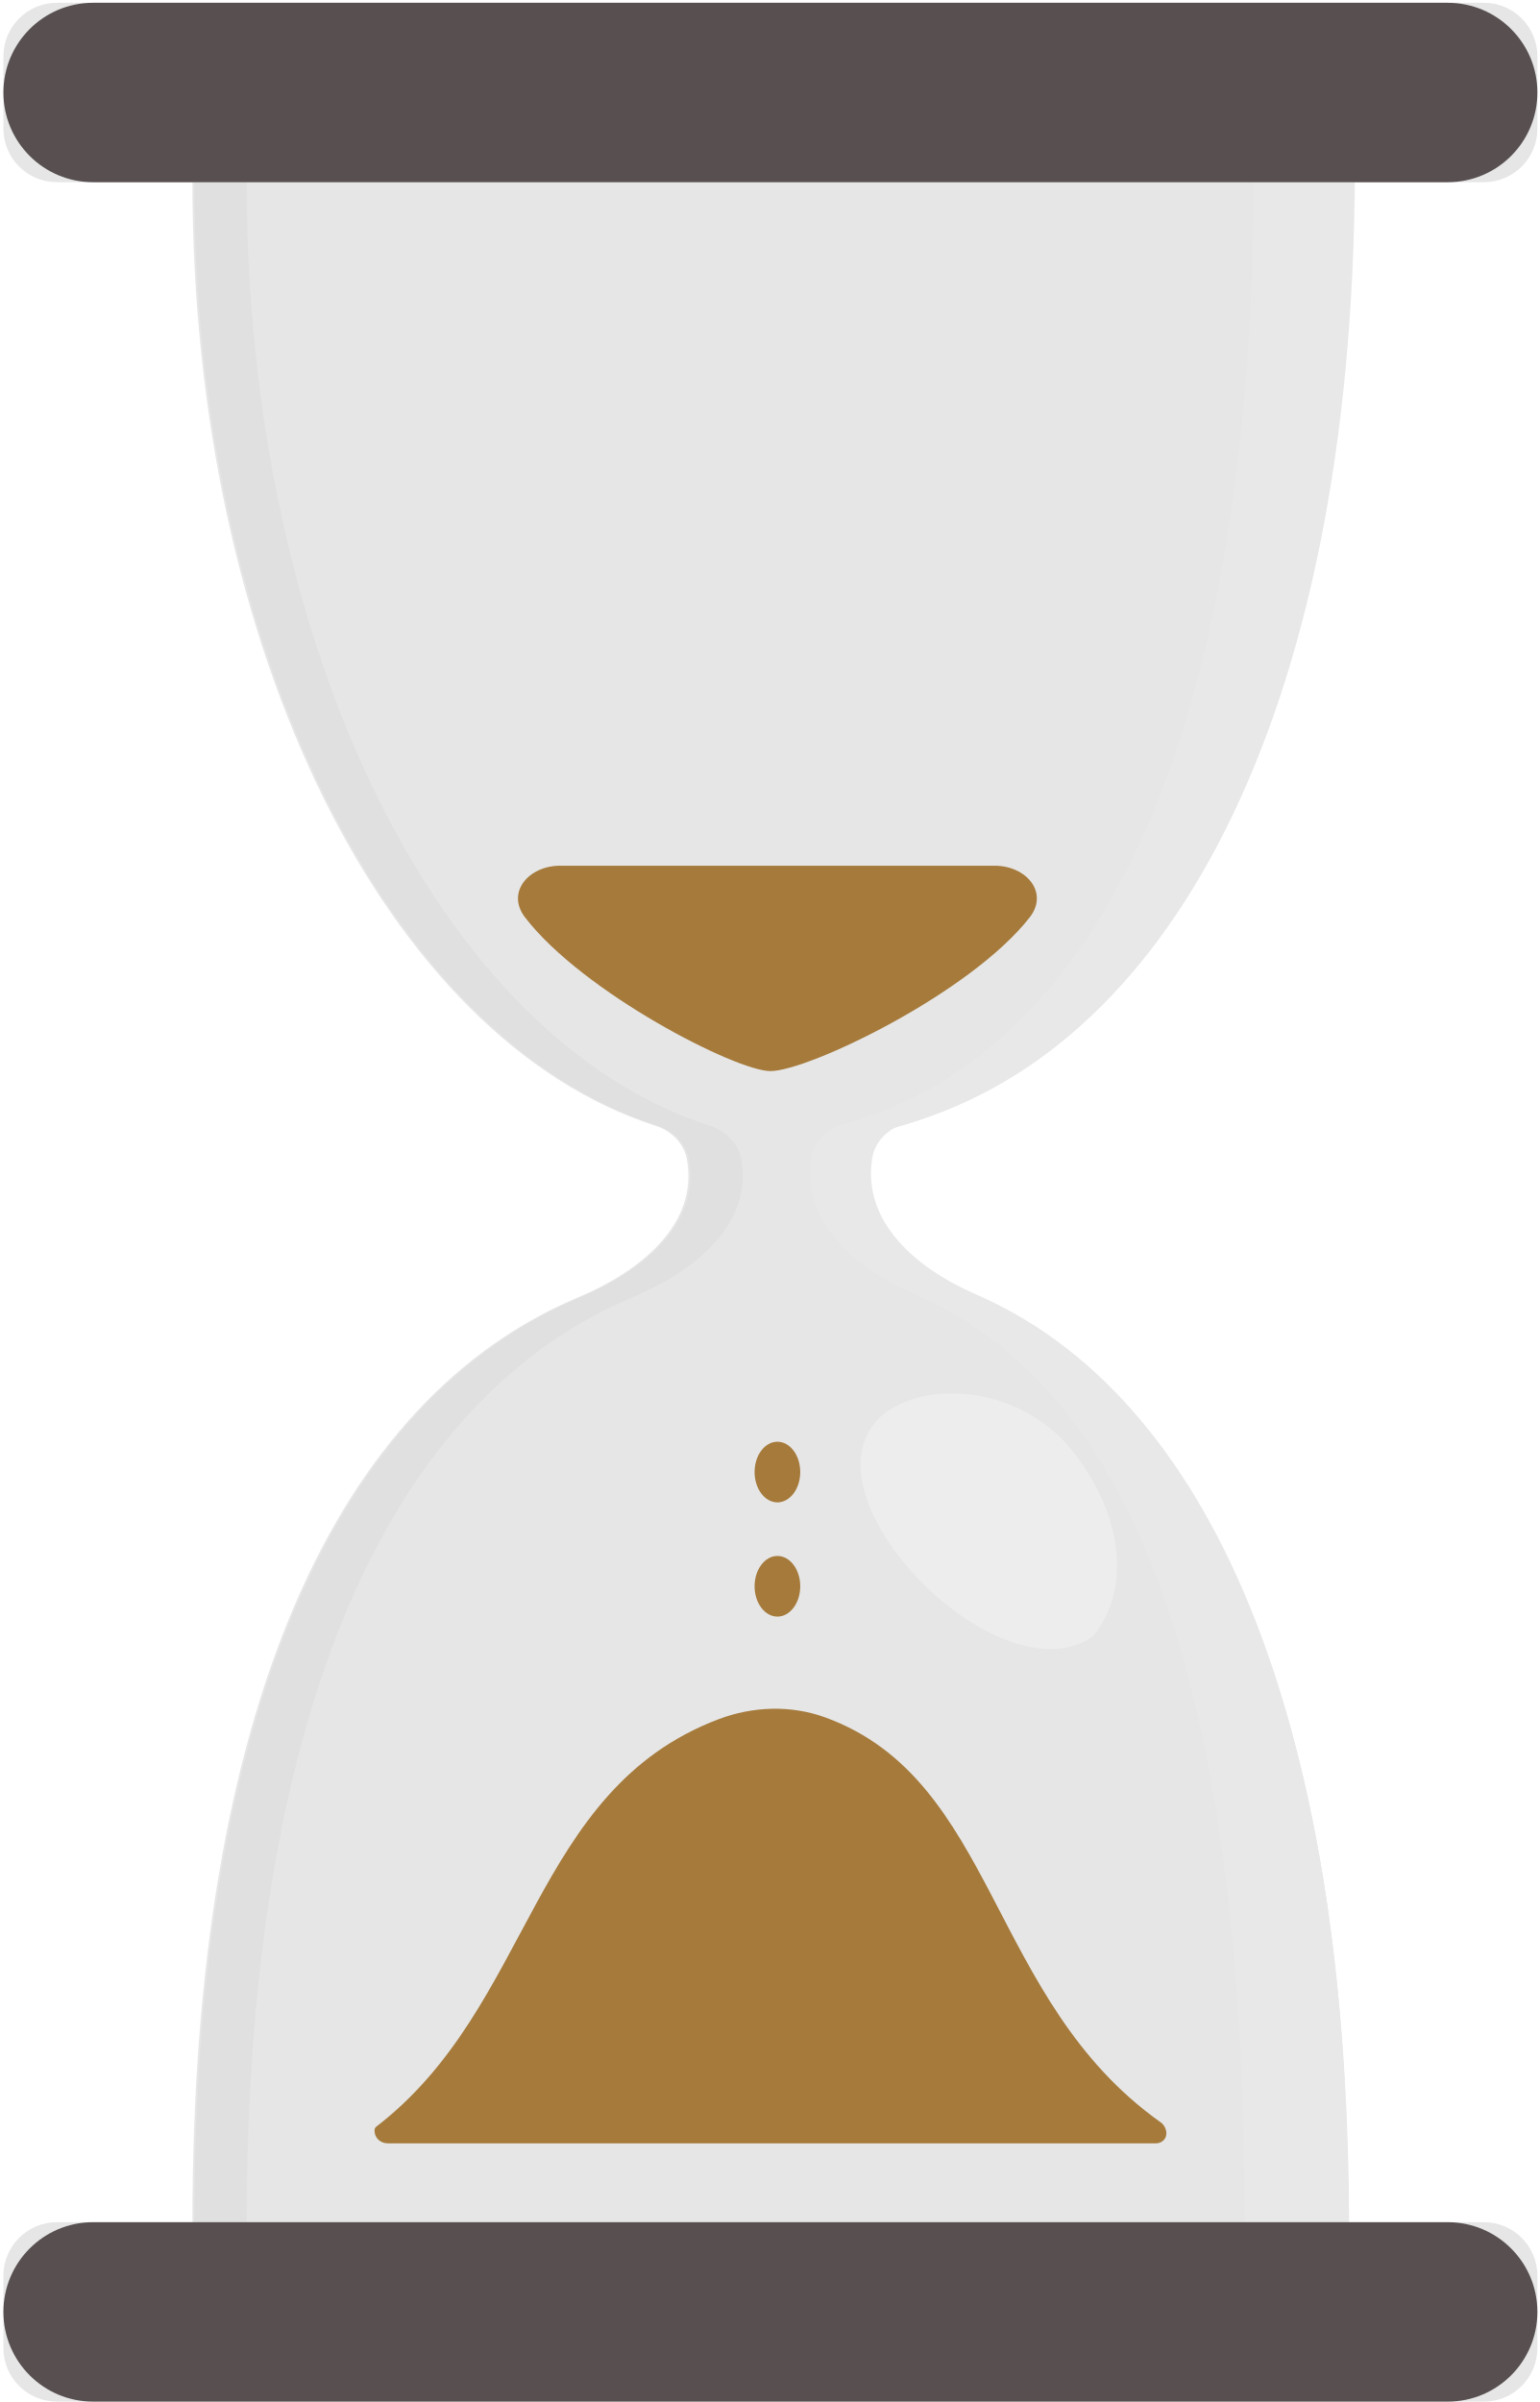
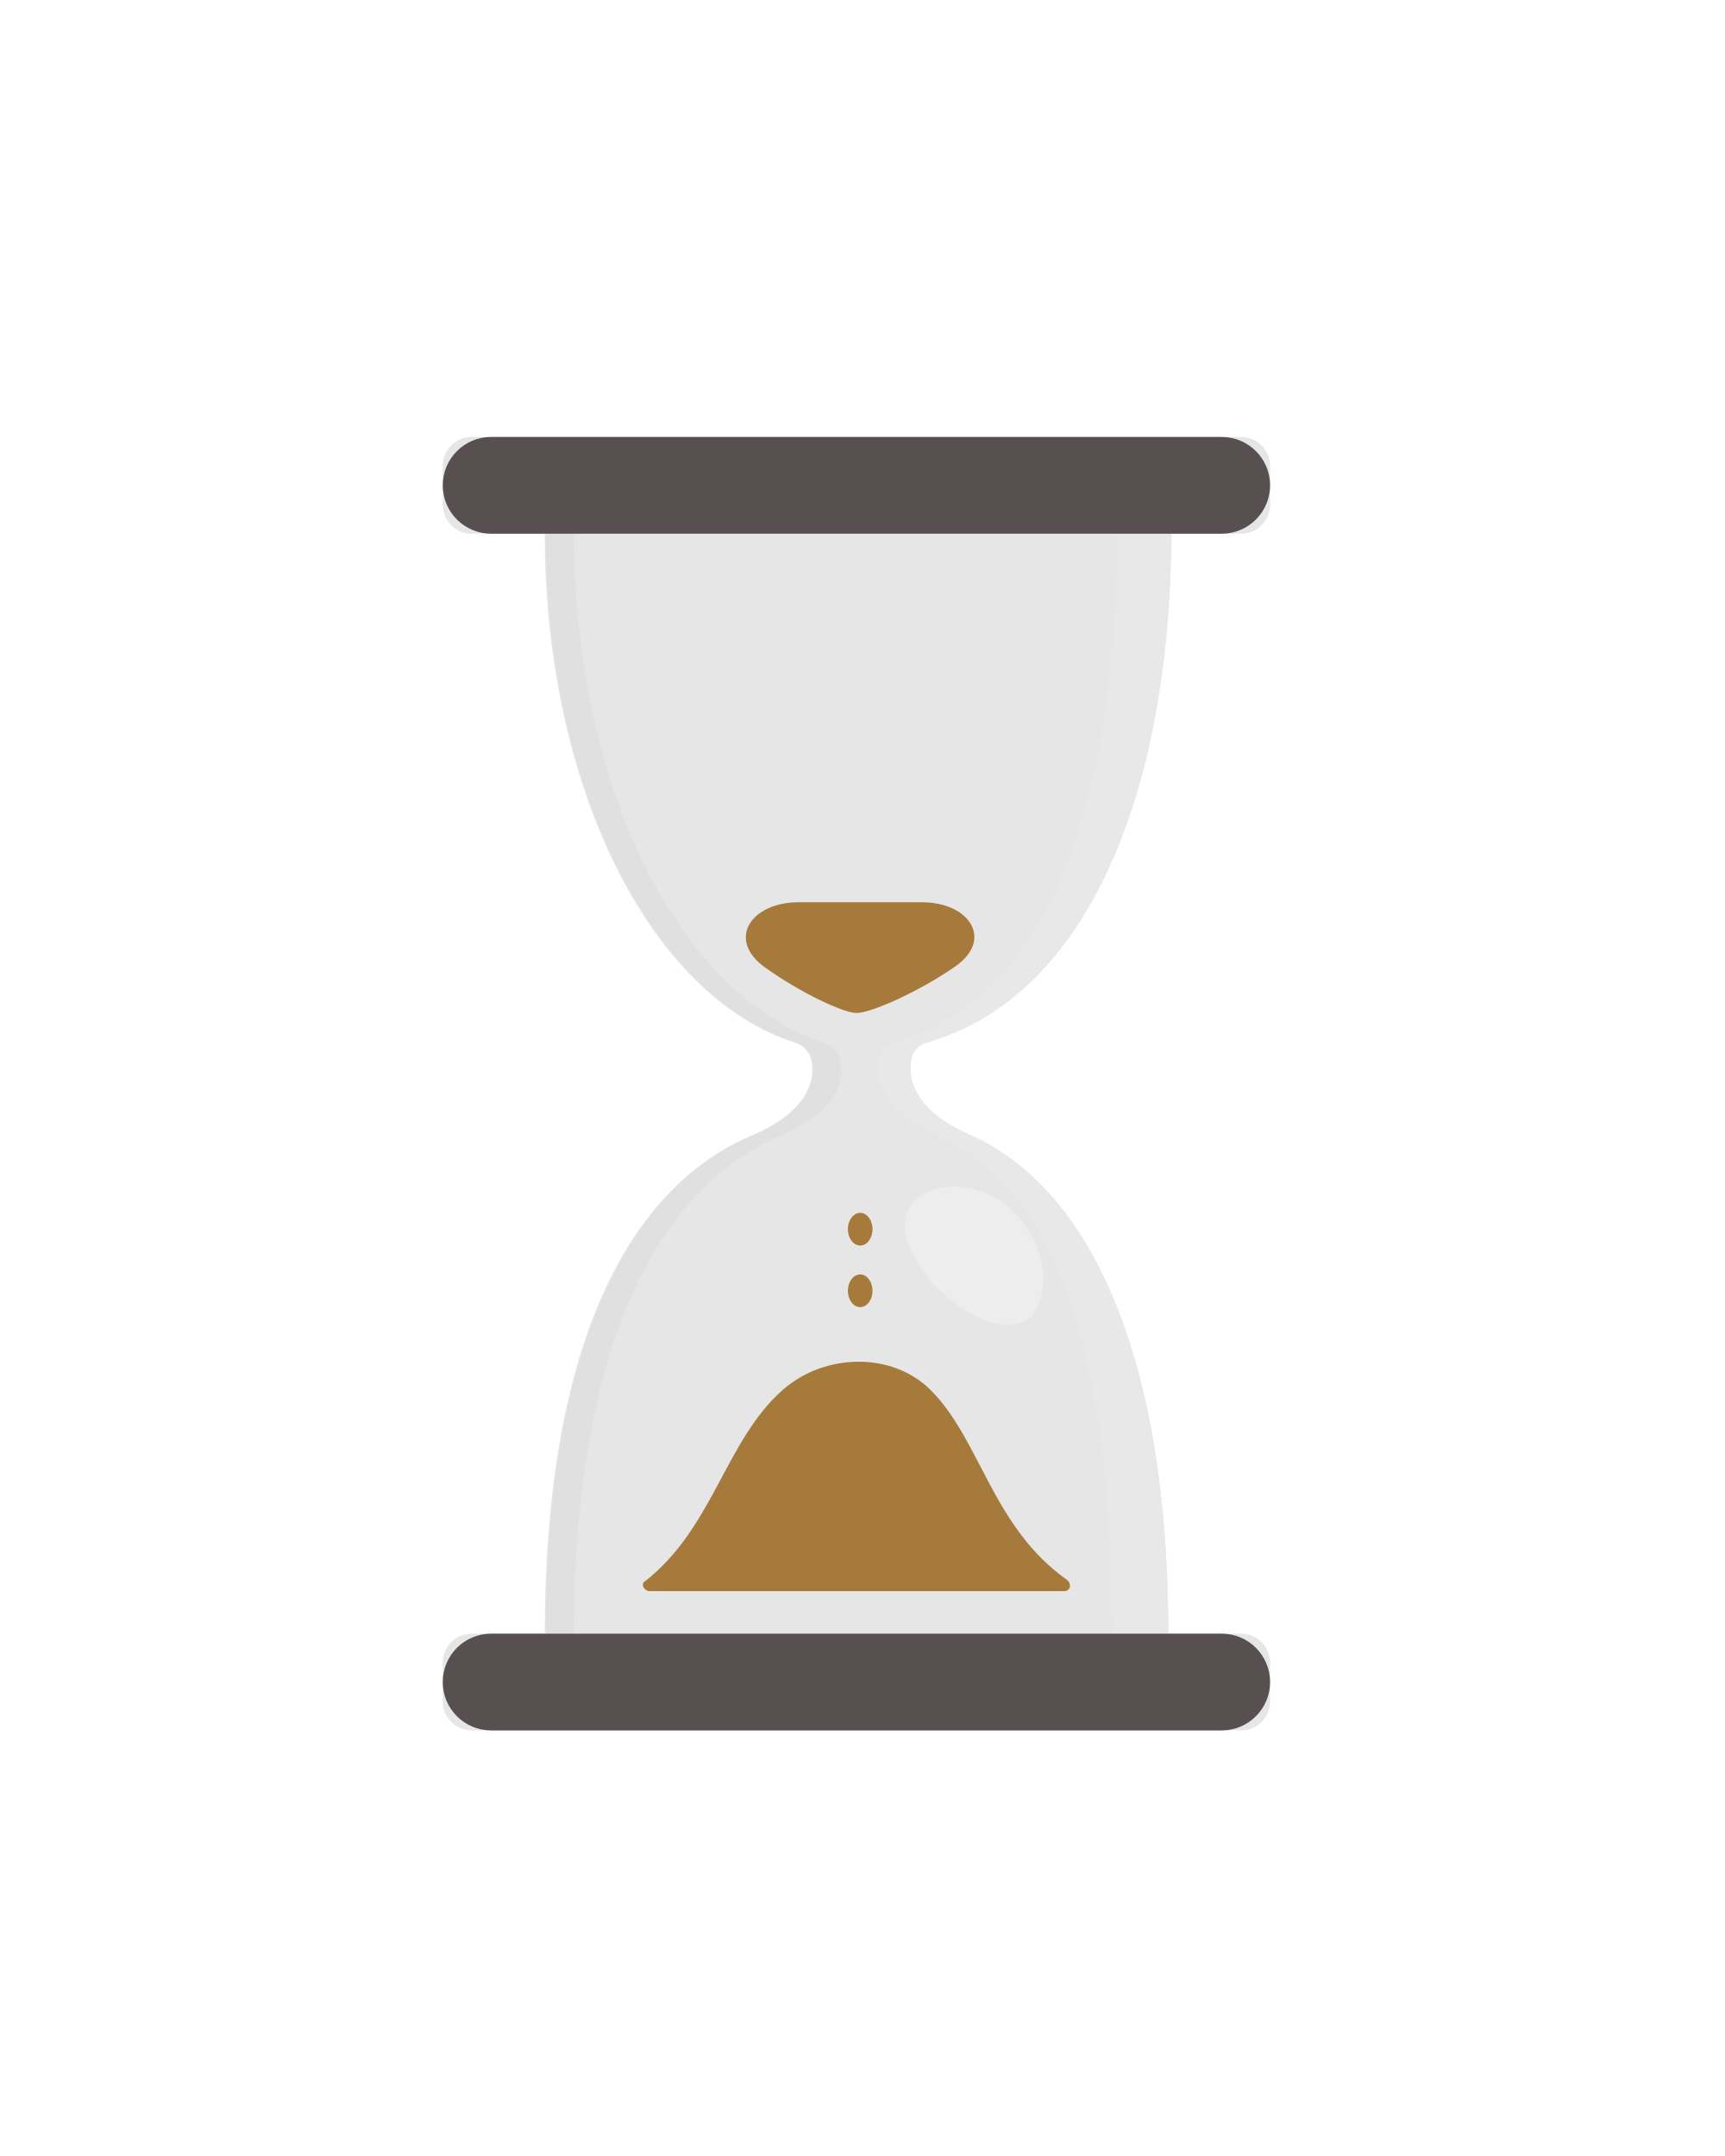
- <svg xmlns="http://www.w3.org/2000/svg" width="405" height="632" viewBox="0 0 405 632" fill="none">
-   <path d="M14.98 0.732C7.201 0.732 0.895 7.038 0.895 14.817V33.857C0.895 41.636 7.201 47.942 14.98 47.942H50.634C50.634 170.922 101.567 273.412 172.607 296.246C176.616 297.535 179.993 300.872 180.745 305.016V305.016C183.874 322.267 168.289 334.569 152.123 341.354C88.825 367.923 50.634 448.982 50.634 584.688H14.98C7.201 584.688 0.895 590.994 0.895 598.773V617.812C0.895 625.591 7.201 631.897 14.98 631.897H390.469C398.248 631.897 404.554 625.591 404.554 617.812V598.773C404.554 590.994 398.248 584.688 390.469 584.688H354.815C354.815 447.926 317.016 368.056 254.301 341.558C238.472 334.87 223.544 322.658 226.357 305.706V305.706C227.065 301.441 230.581 297.997 234.759 296.882C304.796 278.195 354.815 195.728 354.815 47.942H390.469C398.248 47.942 404.554 41.636 404.554 33.857V14.817C404.554 7.038 398.248 0.732 390.469 0.732H14.98Z" fill="#E6E6E6" />
-   <path d="M51.153 47.942C51.153 170.922 102.086 273.412 173.126 296.246C177.135 297.535 180.512 300.872 181.264 305.016C184.393 322.267 168.808 334.569 152.642 341.354C89.344 367.923 51.153 448.982 51.153 584.688H64.937C64.937 448.982 103.128 367.923 166.427 341.354C182.593 334.569 198.177 322.267 195.048 305.016C194.297 300.872 190.92 297.535 186.91 296.246C115.871 273.412 64.937 170.922 64.937 47.942H51.153Z" fill="#E0E0E0" />
-   <path d="M356.522 44.409H329.924C329.924 192.195 289.872 277.17 221.64 295.857C217.571 296.972 214.145 300.416 213.456 304.681C210.715 321.633 225.258 333.845 240.679 340.533C301.72 367.006 327.5 450.184 327.569 586.709H355.01C354.94 450.184 317.788 367.006 256.747 340.533C241.327 333.845 226.783 321.633 229.524 304.681C230.214 300.416 233.639 296.972 237.709 295.857C305.723 277.23 356.213 191.308 356.522 44.409Z" fill="#E8E8E8" />
-   <path d="M304.19 563.941C305.709 563.941 306.958 562.793 306.923 561.275V561.275C306.898 560.148 306.319 559.049 305.4 558.398C260.079 526.274 262.317 468.338 217.16 451.878C208.143 448.591 198.089 448.945 189.112 452.341C139.641 471.058 140.278 527.864 98.987 559.576C98.718 559.782 98.555 560.2 98.55 560.54V560.54C98.522 562.504 100.089 563.941 102.053 563.941H304.19Z" fill="#A57A3B" />
-   <rect x="0.895" y="584.688" width="403.659" height="47.21" rx="23.605" fill="#585050" />
-   <rect x="0.895" y="0.732" width="403.659" height="47.21" rx="23.605" fill="#585050" />
-   <path d="M147.4 227.783C139.116 227.783 133.111 234.783 138.15 241.359C153.28 261.104 193.662 281.817 202.725 281.817C212.648 281.817 255.333 261.417 270.971 241.349C276.064 234.814 270.026 227.783 261.742 227.783L147.4 227.783Z" fill="#A57A3B" />
-   <ellipse cx="204.571" cy="387.317" rx="6.006" ry="7.977" fill="#A57A3B" />
-   <ellipse cx="204.571" cy="417.372" rx="6.006" ry="7.977" fill="#A57A3B" />
-   <path d="M282.598 382.237C295.815 399.306 297.481 418.546 287.643 430.488V430.488C263.325 447.855 210.134 394.201 231.334 373.14C231.701 372.776 232.127 372.405 232.616 372.026C244.805 362.588 269.381 365.167 282.598 382.237Z" fill="#EDEDED" />
+ <svg xmlns="http://www.w3.org/2000/svg" width="300" height="375" viewBox="0 0 300 375" fill="none">
+   <path d="M82.021 76C79.248 76 77 78.248 77 81.021V87.807C77 90.58 79.248 92.828 82.021 92.828H94.729C94.729 136.664 112.884 173.196 138.206 181.335C139.635 181.794 140.839 182.984 141.107 184.461C142.222 190.61 136.667 194.995 130.905 197.414C108.342 206.884 94.729 235.777 94.729 284.149H82.021C79.248 284.149 77 286.397 77 289.17V295.957C77 298.729 79.248 300.977 82.021 300.977H215.863C218.636 300.977 220.883 298.729 220.883 295.957V289.17C220.883 286.397 218.636 284.149 215.863 284.149H203.154C203.154 235.401 189.681 206.932 167.326 197.486C161.684 195.102 156.363 190.75 157.366 184.707C157.618 183.187 158.871 181.959 160.36 181.562C185.325 174.901 203.154 145.506 203.154 92.828H215.863C218.636 92.828 220.883 90.58 220.883 87.807V81.021C220.883 78.248 218.636 76 215.863 76H82.021Z" fill="#E6E6E6" />
+   <path d="M94.914 92.828C94.914 136.664 113.069 173.196 138.391 181.335C139.821 181.794 141.024 182.984 141.292 184.461C142.407 190.61 136.852 194.995 131.09 197.414C108.527 206.884 94.914 235.777 94.914 284.149H99.828C99.828 235.777 113.441 206.884 136.003 197.414C141.766 194.995 147.321 190.61 146.205 184.461C145.938 182.984 144.734 181.794 143.305 181.335C117.983 173.196 99.828 136.664 99.828 92.828H94.914Z" fill="#E0E0E0" />
+   <path d="M203.762 91.569H194.281C194.281 144.246 180.005 174.535 155.684 181.196C154.234 181.594 153.013 182.821 152.767 184.342C151.79 190.384 156.974 194.737 162.47 197.121C184.228 206.557 193.418 236.206 193.442 284.87H203.223C203.199 236.206 189.956 206.557 168.198 197.121C162.701 194.737 157.517 190.384 158.494 184.342C158.74 182.821 159.961 181.594 161.412 181.196C185.655 174.557 203.652 143.93 203.762 91.569Z" fill="#E8E8E8" />
+   <path d="M185.109 276.754C185.65 276.754 186.095 276.345 186.083 275.804C186.074 275.402 185.868 275.011 185.54 274.778C172.561 265.578 170.524 250.439 161.877 241.801C155.087 235.017 143.338 235.402 136.135 241.745C126.056 250.622 124.043 265.922 111.965 275.198C111.869 275.272 111.811 275.421 111.809 275.542C111.799 276.242 112.357 276.754 113.058 276.754H185.109Z" fill="#A57A3B" />
+   <rect x="77" y="284.149" width="143.883" height="16.828" rx="8.414" fill="#585050" />
+   <rect x="77" y="76" width="143.883" height="16.828" rx="8.414" fill="#585050" />
+   <path d="M138.875 156.932C130.59 156.932 126.301 163.429 133.033 168.257C139.249 172.714 146.725 176.192 148.942 176.192C151.398 176.192 159.488 172.685 166.068 168.145C172.887 163.441 168.609 156.932 160.325 156.932L138.875 156.932Z" fill="#A57A3B" />
+   <ellipse cx="149.6" cy="213.797" rx="2.141" ry="2.843" fill="#A57A3B" />
+   <ellipse cx="149.6" cy="224.51" rx="2.141" ry="2.843" fill="#A57A3B" />
+   <path d="M177.412 211.986C182.124 218.071 182.717 224.929 179.211 229.185C170.542 235.376 151.583 216.251 159.139 208.744C159.27 208.614 159.422 208.482 159.596 208.347C163.941 204.982 172.701 205.902 177.412 211.986Z" fill="#EDEDED" />
</svg>
